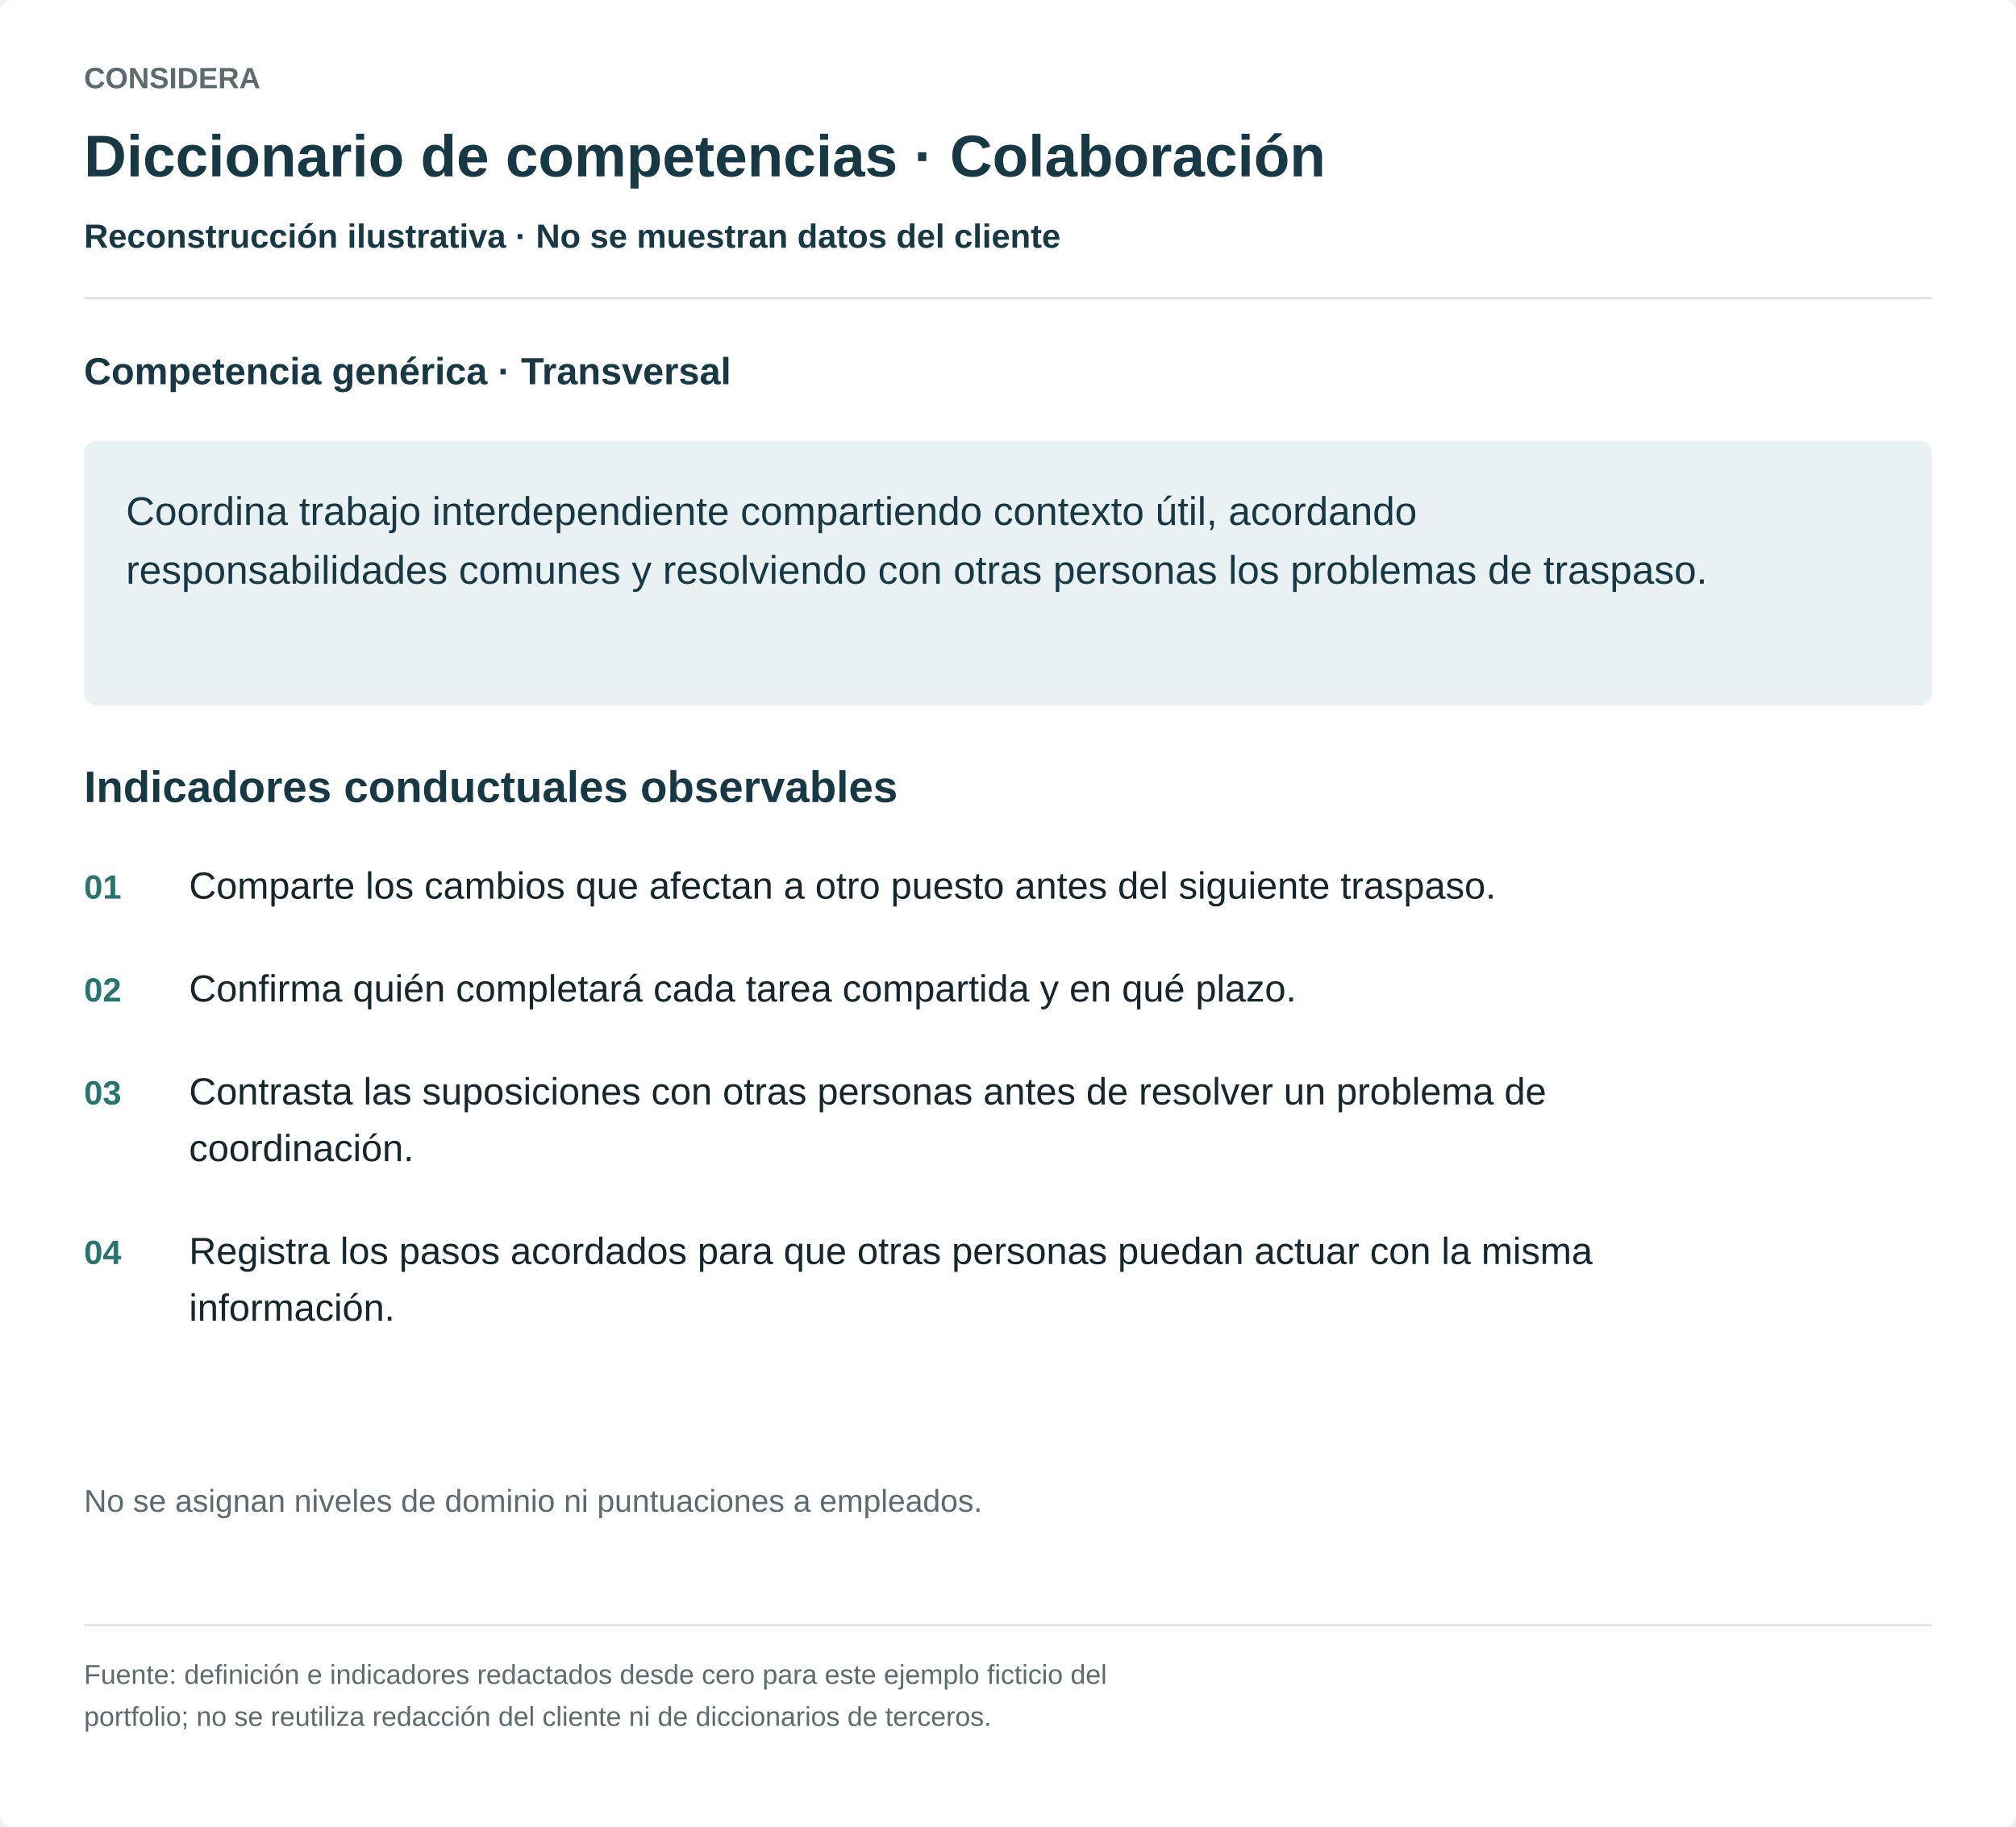
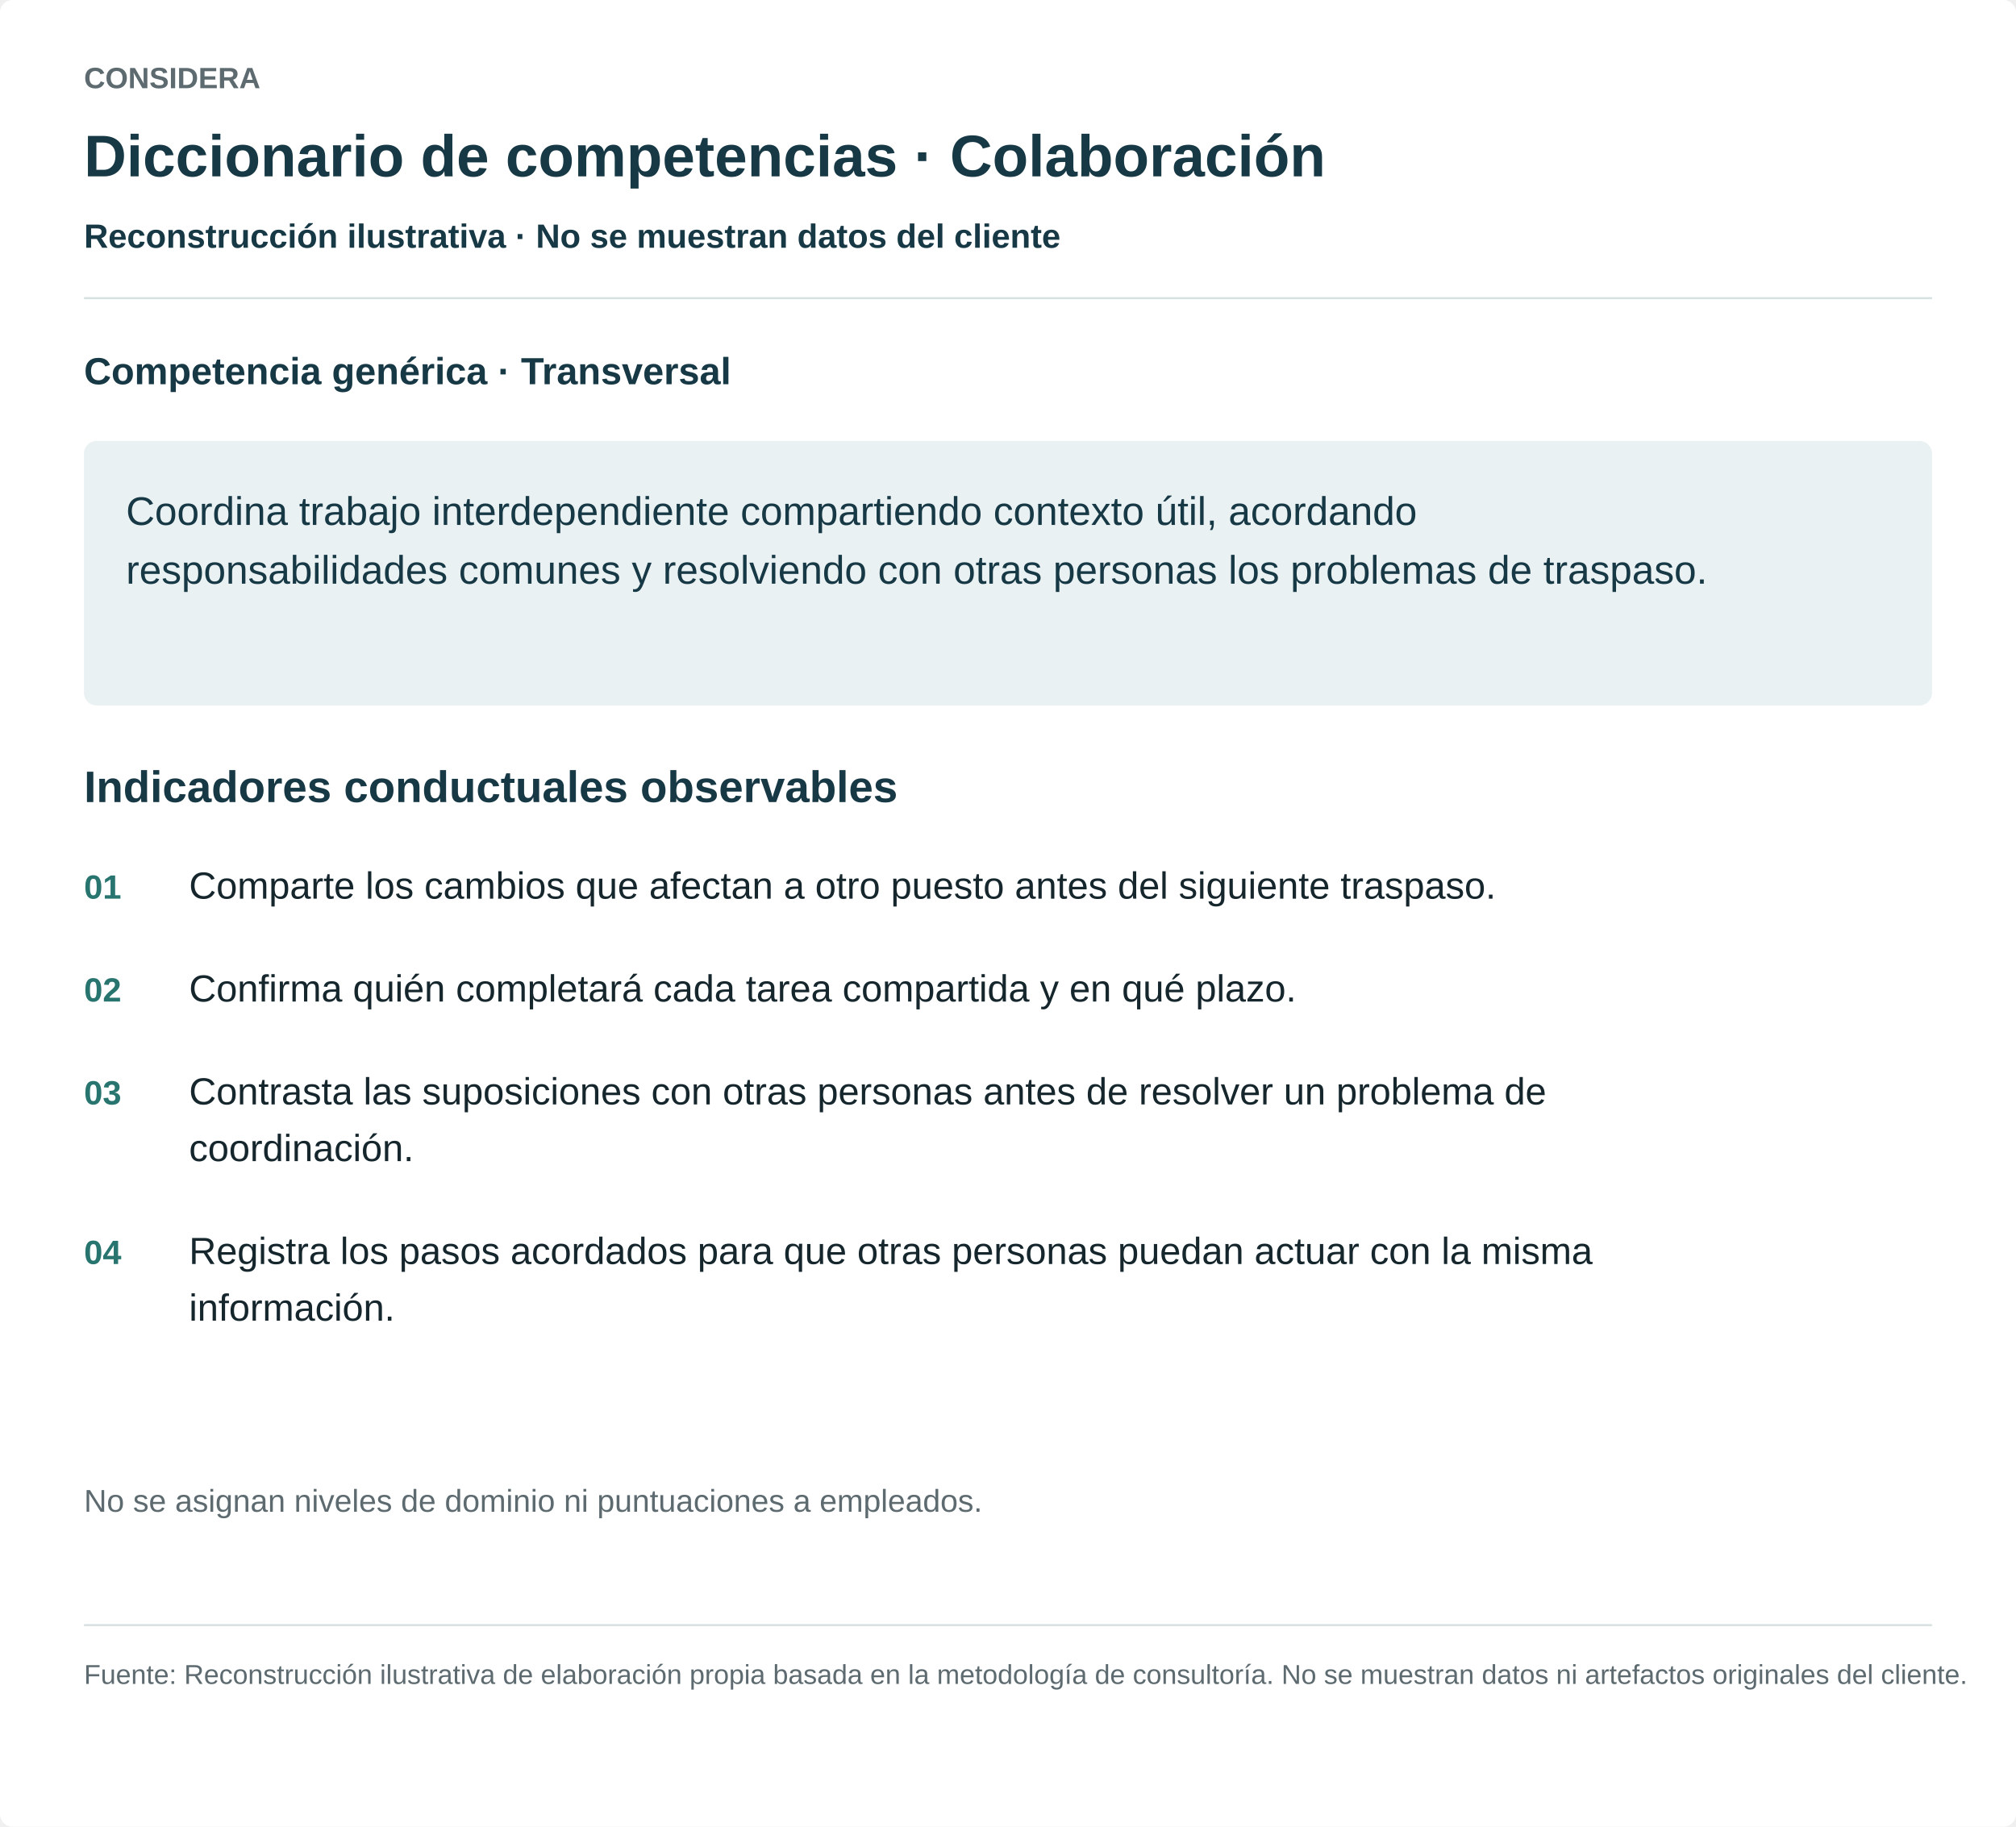
<svg xmlns="http://www.w3.org/2000/svg" width="960" height="870" viewBox="0 0 960 870" lang="es" role="img" aria-labelledby="title description">
  <defs>
    <marker id="arrow" markerWidth="7" markerHeight="7" refX="6" refY="3.5" orient="auto">
      <path d="M0 0 L7 3.5 L0 7 Z" fill="#28746F" />
    </marker>
  </defs>
  <g font-family="Segoe UI, Arial, sans-serif">
    <rect x="0" y="0" width="960" height="870" rx="6" fill="#FFFFFF" />
    <text x="40" y="42" font-size="14" fill="#5D6B70" font-weight="600">CONSIDERA</text>
    <text x="40" y="84" font-size="28" fill="#173845" font-weight="600">Diccionario de competencias · Colaboración</text>
    <text x="40" y="118" font-size="16" fill="#173845" font-weight="600">Reconstrucción ilustrativa · No se muestran datos del cliente</text>
    <line x1="40" y1="142" x2="920" y2="142" stroke="#D8E1E1" />
    <text x="40" y="183" font-size="18" fill="#173845" font-weight="600">Competencia genérica · Transversal</text>
    <rect x="40" y="210" width="880" height="126" rx="6" fill="#E9F1F3" />
    <text x="60" y="250" font-size="19" fill="#173845" font-weight="400">Coordina trabajo interdependiente compartiendo contexto útil, acordando</text>
    <text x="60" y="278" font-size="19" fill="#173845" font-weight="400">responsabilidades comunes y resolviendo con otras personas los problemas de traspaso.</text>
    <text x="40" y="382" font-size="21" fill="#173845" font-weight="600">Indicadores conductuales observables</text>
    <text x="40" y="428" font-size="16" fill="#28746F" font-weight="600">01</text>
    <text x="90" y="428" font-size="18" fill="#15262D" font-weight="400">Comparte los cambios que afectan a otro puesto antes del siguiente traspaso.</text>
    <text x="40" y="477" font-size="16" fill="#28746F" font-weight="600">02</text>
    <text x="90" y="477" font-size="18" fill="#15262D" font-weight="400">Confirma quién completará cada tarea compartida y en qué plazo.</text>
    <text x="40" y="526" font-size="16" fill="#28746F" font-weight="600">03</text>
    <text x="90" y="526" font-size="18" fill="#15262D" font-weight="400">Contrasta las suposiciones con otras personas antes de resolver un problema de</text>
    <text x="90" y="553" font-size="18" fill="#15262D" font-weight="400">coordinación.</text>
    <text x="40" y="602" font-size="16" fill="#28746F" font-weight="600">04</text>
    <text x="90" y="602" font-size="18" fill="#15262D" font-weight="400">Registra los pasos acordados para que otras personas puedan actuar con la misma</text>
    <text x="90" y="629" font-size="18" fill="#15262D" font-weight="400">información.</text>
    <text x="40" y="720" font-size="15" fill="#5D6B70" font-weight="400">No se asignan niveles de dominio ni puntuaciones a empleados.</text>
    <line x1="40" y1="774" x2="920" y2="774" stroke="#D8E1E1" />
-     <text x="40" y="802" font-size="13" fill="#5D6B70" font-weight="400">Fuente: definición e indicadores redactados desde cero para este ejemplo ficticio del</text>
-     <text x="40" y="822" font-size="13" fill="#5D6B70" font-weight="400">portfolio; no se reutiliza redacción del cliente ni de diccionarios de terceros.</text>
+     <text x="40" y="802" font-size="13" fill="#5D6B70" font-weight="400">Fuente: Reconstrucción ilustrativa de elaboración propia basada en la metodología de consultoría. No se muestran datos ni artefactos originales del cliente.</text>
  </g>
</svg>
